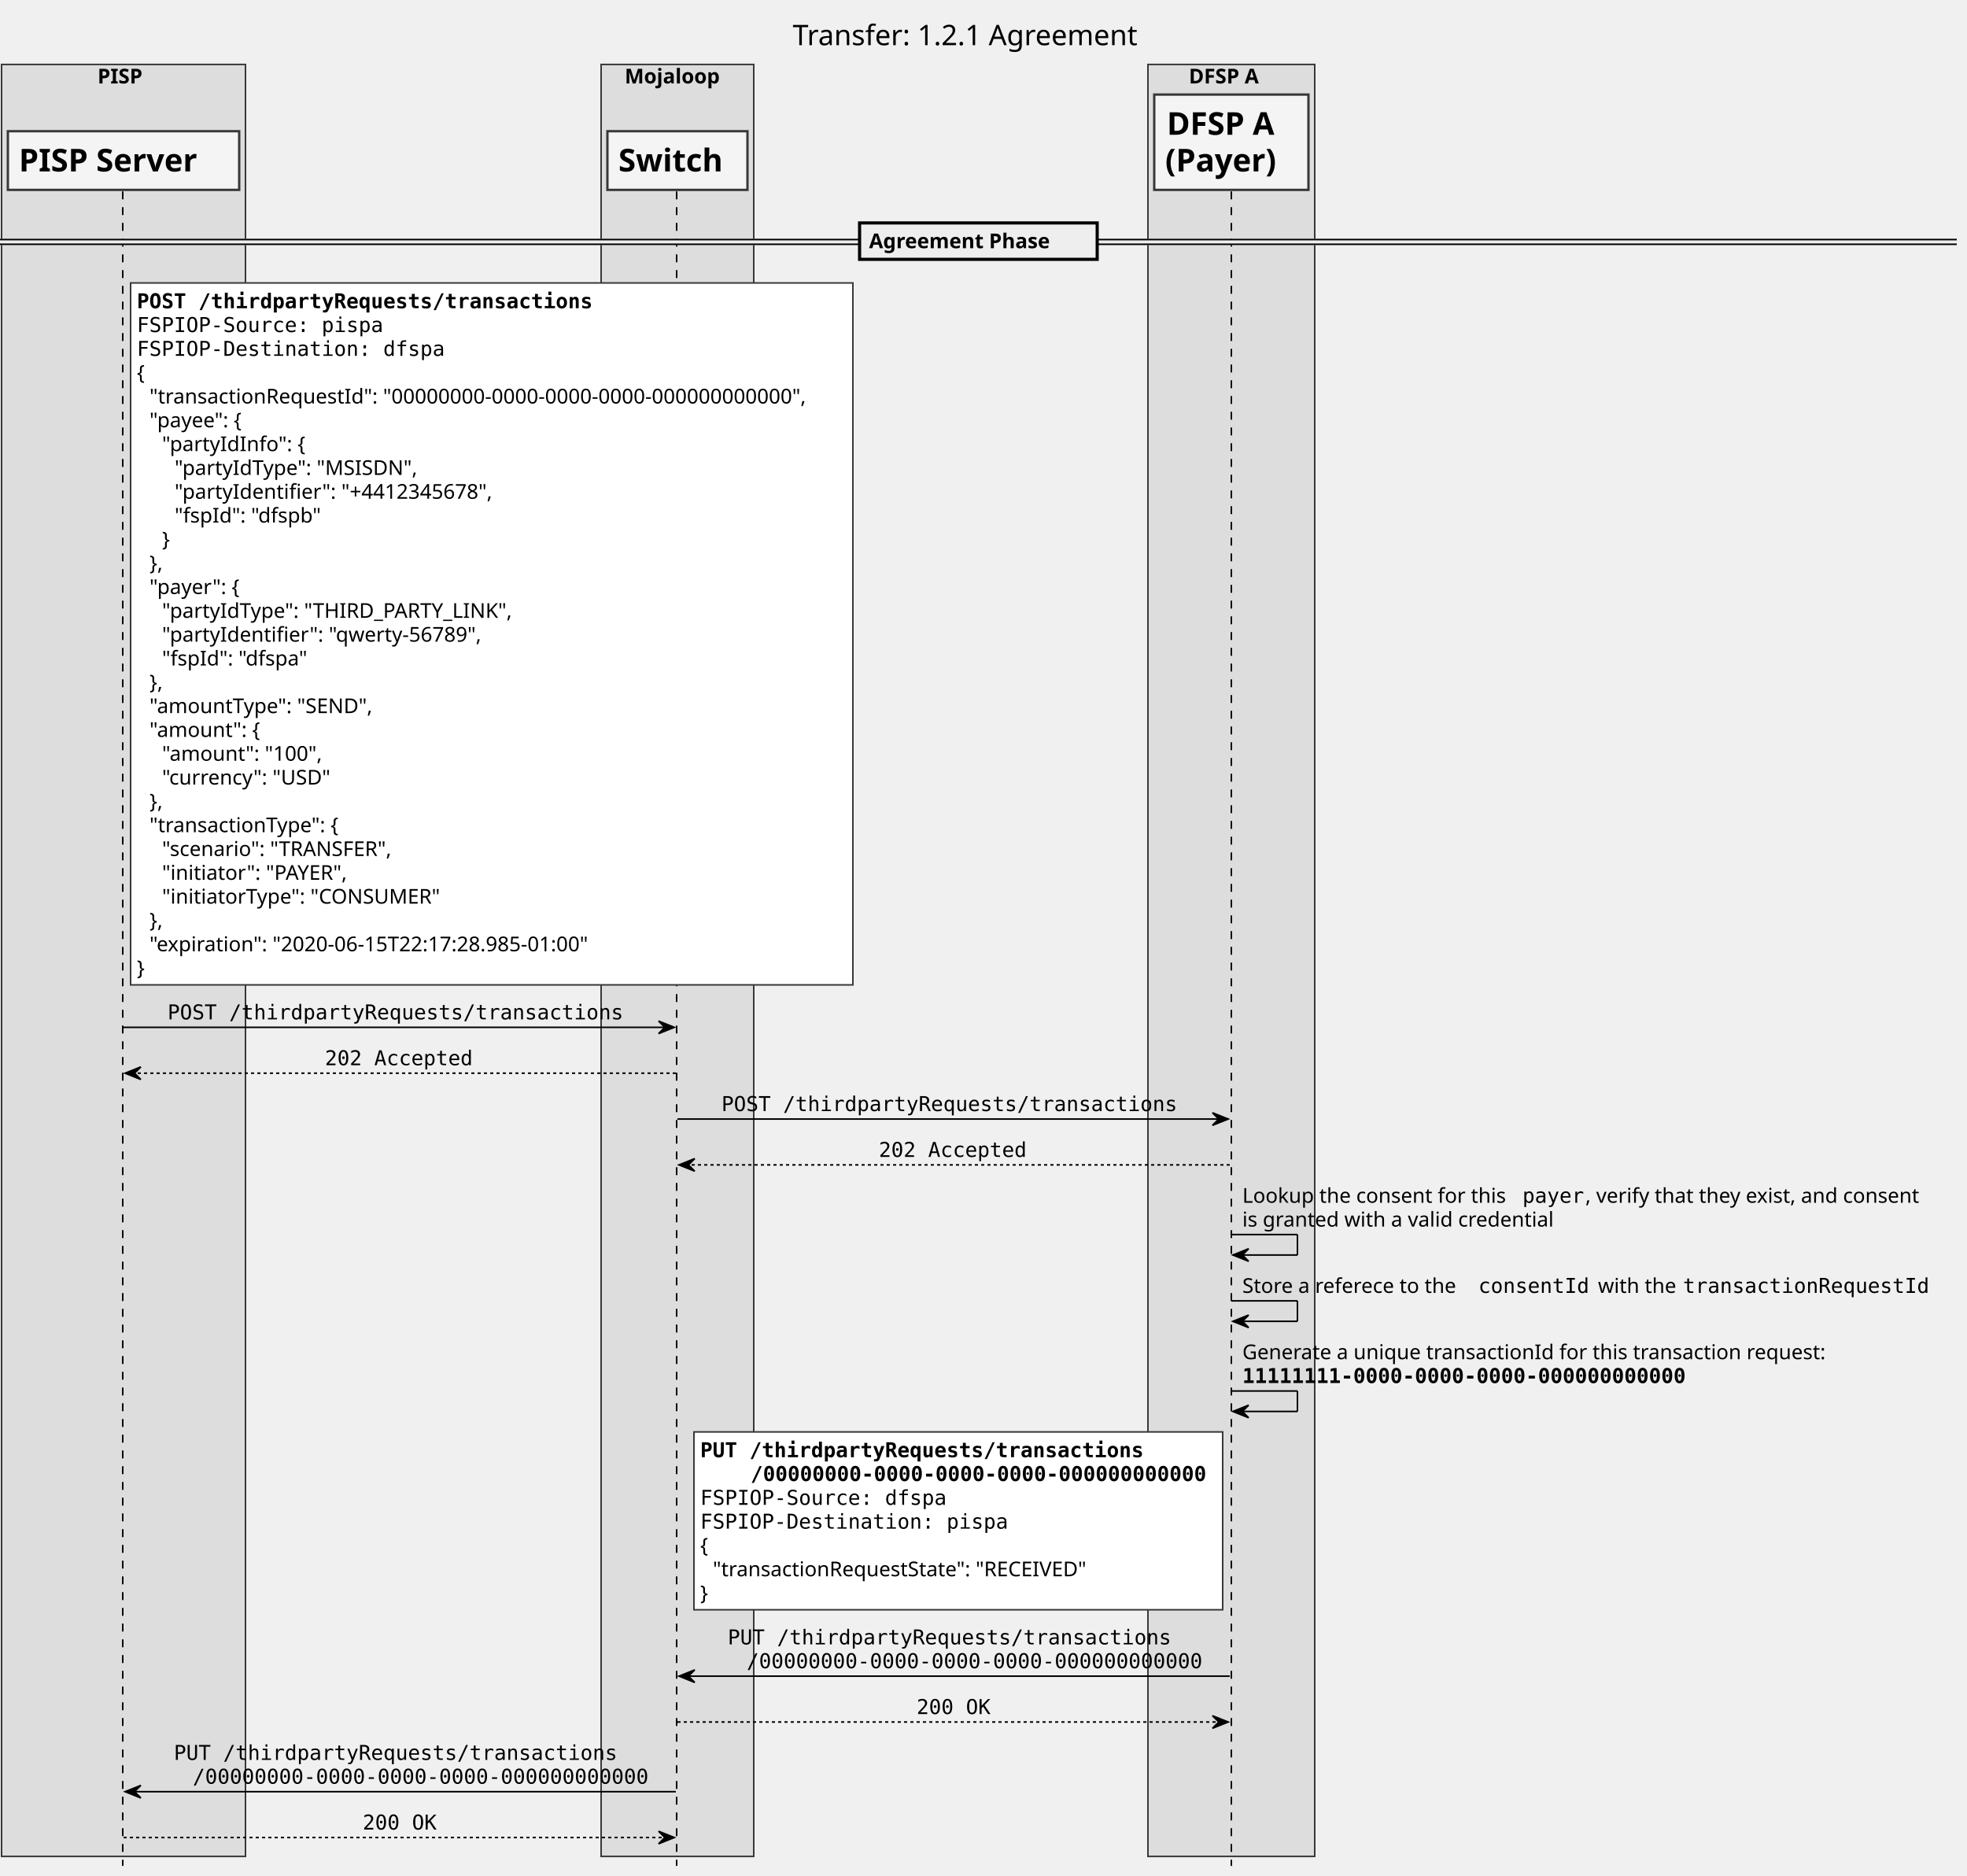
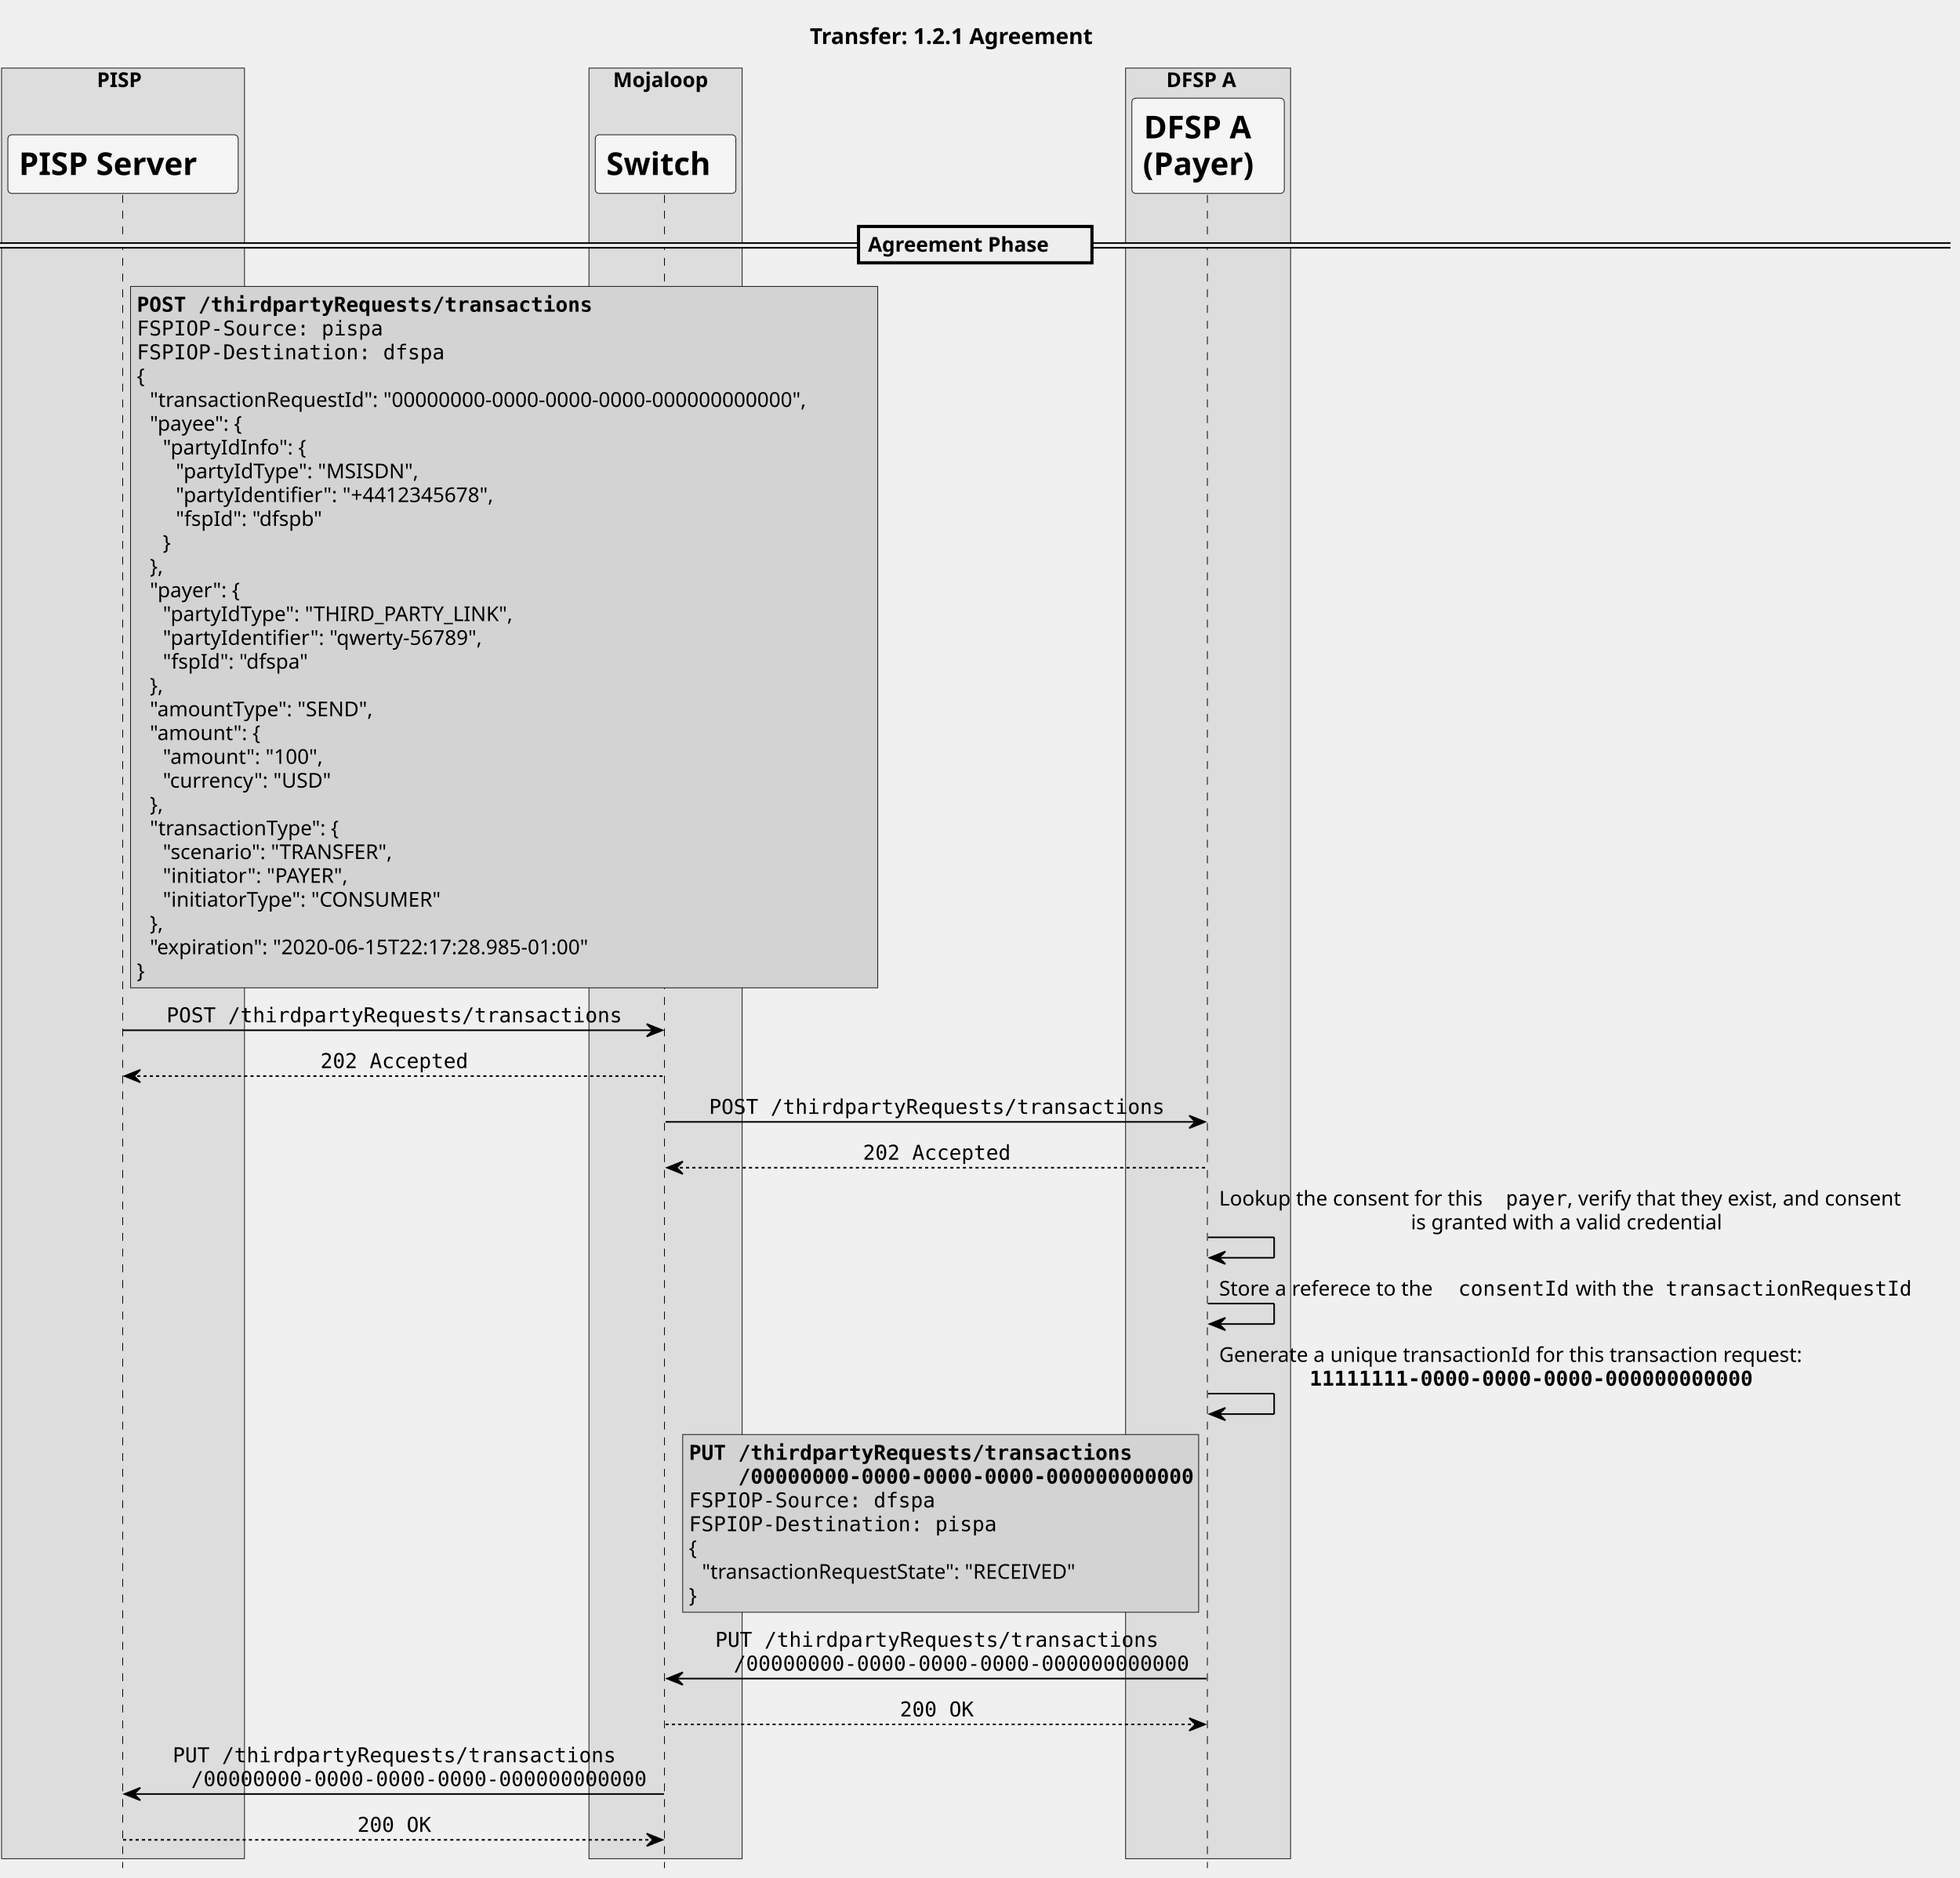
- <svg xmlns="http://www.w3.org/2000/svg" contentScriptType="application/ecmascript" contentStyleType="text/css" height="1192px" preserveAspectRatio="none" style="width:1250px;height:1192px" version="1.1" viewBox="0 0 1250 1192" width="1250px" zoomAndPan="magnify">
+ <svg xmlns="http://www.w3.org/2000/svg" contentStyleType="text/css" height="1194px" preserveAspectRatio="none" style="width:1246px;height:1194px;background:#FFFFFF;" version="1.1" viewBox="0 0 1246 1194" width="1246px" zoomAndPan="magnify">
  <defs />
  <g>
-     <text fill="#000000" font-family="Verdana" font-size="18" lengthAdjust="spacingAndGlyphs" textLength="236" x="503.75" y="28.708">Transfer: 1.2.1 Agreement</text>
-     <rect fill="#DDDDDD" height="1138.602" style="stroke:#383838;stroke-width:1.0" width="155" x="1" y="40.953" />
-     <text fill="#000000" font-family="Verdana" font-size="13" font-weight="bold" lengthAdjust="spacingAndGlyphs" textLength="33" x="62" y="53.02">PISP</text>
-     <rect fill="#DDDDDD" height="1138.602" style="stroke:#383838;stroke-width:1.0" width="97" x="382" y="40.953" />
-     <text fill="#000000" font-family="Verdana" font-size="13" font-weight="bold" lengthAdjust="spacingAndGlyphs" textLength="67" x="397" y="53.02">Mojaloop</text>
-     <rect fill="#DDDDDD" height="1138.602" style="stroke:#383838;stroke-width:1.0" width="106" x="729.5" y="40.953" />
-     <text fill="#000000" font-family="Verdana" font-size="13" font-weight="bold" lengthAdjust="spacingAndGlyphs" textLength="54" x="755.5" y="53.02">DFSP A</text>
-     <line style="stroke:#000000;stroke-width:1.0;stroke-dasharray:5.0,5.0" x1="78" x2="78" y1="121.648" y2="1185.555" />
-     <line style="stroke:#000000;stroke-width:1.0;stroke-dasharray:5.0,5.0" x1="430" x2="430" y1="121.648" y2="1185.555" />
-     <line style="stroke:#000000;stroke-width:1.0;stroke-dasharray:5.0,5.0" x1="782.5" x2="782.5" y1="121.648" y2="1185.555" />
-     <rect fill="#F4F4F4" height="37.281" style="stroke:#383838;stroke-width:1.5" width="147" x="5" y="83.367" />
-     <text fill="#000000" font-family="Verdana" font-size="20" font-weight="bold" lengthAdjust="spacingAndGlyphs" textLength="133" x="12" y="108.932">PISP Server</text>
-     <rect fill="#F4F4F4" height="37.281" style="stroke:#383838;stroke-width:1.5" width="89" x="386" y="83.367" />
-     <text fill="#000000" font-family="Verdana" font-size="20" font-weight="bold" lengthAdjust="spacingAndGlyphs" textLength="75" x="393" y="108.932">Switch</text>
-     <rect fill="#F4F4F4" height="60.562" style="stroke:#383838;stroke-width:1.5" width="98" x="733.5" y="60.086" />
-     <text fill="#000000" font-family="Verdana" font-size="20" font-weight="bold" lengthAdjust="spacingAndGlyphs" textLength="82" x="741.5" y="85.65">DFSP A</text>
-     <text fill="#000000" font-family="Verdana" font-size="20" font-weight="bold" lengthAdjust="spacingAndGlyphs" textLength="84" x="740.5" y="108.932">(Payer)</text>
-     <rect fill="#EEEEEE" height="3" style="stroke:#EEEEEE;stroke-width:1.0" width="1243.5" x="0" y="152.215" />
-     <line style="stroke:#000000;stroke-width:1.0" x1="0" x2="1243.5" y1="152.215" y2="152.215" />
-     <line style="stroke:#000000;stroke-width:1.0" x1="0" x2="1243.5" y1="155.215" y2="155.215" />
-     <rect fill="#EEEEEE" height="23.133" style="stroke:#000000;stroke-width:2.0" width="151" x="546.25" y="141.648" />
-     <text fill="#000000" font-family="Verdana" font-size="13" font-weight="bold" lengthAdjust="spacingAndGlyphs" textLength="132" x="552.25" y="157.715">Agreement Phase</text>
-     <rect fill="#FFFFFF" height="446" style="stroke:#383838;stroke-width:1.0" width="459" x="83" y="179.781" />
-     <text fill="#000000" font-family="monospace" font-size="13" font-weight="bold" lengthAdjust="spacingAndGlyphs" textLength="296" x="87" y="195.848">POST /thirdpartyRequests/transactions</text>
-     <text fill="#000000" font-family="monospace" font-size="13" lengthAdjust="spacingAndGlyphs" textLength="160" x="87" y="210.981">FSPIOP-Source: pispa</text>
-     <text fill="#000000" font-family="monospace" font-size="13" lengthAdjust="spacingAndGlyphs" textLength="200" x="87" y="226.114">FSPIOP-Destination: dfspa</text>
-     <text fill="#000000" font-family="Verdana" font-size="13" lengthAdjust="spacingAndGlyphs" textLength="8" x="87" y="241.247">{</text>
-     <text fill="#000000" font-family="Verdana" font-size="13" lengthAdjust="spacingAndGlyphs" textLength="443" x="95" y="256.379">"transactionRequestId": "00000000-0000-0000-0000-000000000000",</text>
-     <text fill="#000000" font-family="Verdana" font-size="13" lengthAdjust="spacingAndGlyphs" textLength="65" x="95" y="271.512">"payee": {</text>
-     <text fill="#000000" font-family="Verdana" font-size="13" lengthAdjust="spacingAndGlyphs" textLength="93" x="103" y="286.645">"partyIdInfo": {</text>
-     <text fill="#000000" font-family="Verdana" font-size="13" lengthAdjust="spacingAndGlyphs" textLength="158" x="111" y="301.778">"partyIdType": "MSISDN",</text>
-     <text fill="#000000" font-family="Verdana" font-size="13" lengthAdjust="spacingAndGlyphs" textLength="211" x="111" y="316.911">"partyIdentifier": "+4412345678",</text>
-     <text fill="#000000" font-family="Verdana" font-size="13" lengthAdjust="spacingAndGlyphs" textLength="93" x="111" y="332.043">"fspId": "dfspb"</text>
-     <text fill="#000000" font-family="Verdana" font-size="13" lengthAdjust="spacingAndGlyphs" textLength="8" x="103" y="347.176">}</text>
-     <text fill="#000000" font-family="Verdana" font-size="13" lengthAdjust="spacingAndGlyphs" textLength="12" x="95" y="362.309">},</text>
-     <text fill="#000000" font-family="Verdana" font-size="13" lengthAdjust="spacingAndGlyphs" textLength="62" x="95" y="377.442">"payer": {</text>
-     <text fill="#000000" font-family="Verdana" font-size="13" lengthAdjust="spacingAndGlyphs" textLength="225" x="103" y="392.575">"partyIdType": "THIRD_PARTY_LINK",</text>
-     <text fill="#000000" font-family="Verdana" font-size="13" lengthAdjust="spacingAndGlyphs" textLength="207" x="103" y="407.707">"partyIdentifier": "qwerty-56789",</text>
-     <text fill="#000000" font-family="Verdana" font-size="13" lengthAdjust="spacingAndGlyphs" textLength="93" x="103" y="422.84">"fspId": "dfspa"</text>
-     <text fill="#000000" font-family="Verdana" font-size="13" lengthAdjust="spacingAndGlyphs" textLength="12" x="95" y="437.973">},</text>
-     <text fill="#000000" font-family="Verdana" font-size="13" lengthAdjust="spacingAndGlyphs" textLength="149" x="95" y="453.106">"amountType": "SEND",</text>
-     <text fill="#000000" font-family="Verdana" font-size="13" lengthAdjust="spacingAndGlyphs" textLength="76" x="95" y="468.239">"amount": {</text>
-     <text fill="#000000" font-family="Verdana" font-size="13" lengthAdjust="spacingAndGlyphs" textLength="106" x="103" y="483.372">"amount": "100",</text>
-     <text fill="#000000" font-family="Verdana" font-size="13" lengthAdjust="spacingAndGlyphs" textLength="112" x="103" y="498.504">"currency": "USD"</text>
-     <text fill="#000000" font-family="Verdana" font-size="13" lengthAdjust="spacingAndGlyphs" textLength="12" x="95" y="513.637">},</text>
-     <text fill="#000000" font-family="Verdana" font-size="13" lengthAdjust="spacingAndGlyphs" textLength="128" x="95" y="528.77">"transactionType": {</text>
-     <text fill="#000000" font-family="Verdana" font-size="13" lengthAdjust="spacingAndGlyphs" textLength="152" x="103" y="543.903">"scenario": "TRANSFER",</text>
-     <text fill="#000000" font-family="Verdana" font-size="13" lengthAdjust="spacingAndGlyphs" textLength="120" x="103" y="559.036">"initiator": "PAYER",</text>
-     <text fill="#000000" font-family="Verdana" font-size="13" lengthAdjust="spacingAndGlyphs" textLength="181" x="103" y="574.168">"initiatorType": "CONSUMER"</text>
-     <text fill="#000000" font-family="Verdana" font-size="13" lengthAdjust="spacingAndGlyphs" textLength="12" x="95" y="589.301">},</text>
-     <text fill="#000000" font-family="Verdana" font-size="13" lengthAdjust="spacingAndGlyphs" textLength="297" x="95" y="604.434">"expiration": "2020-06-15T22:17:28.985-01:00"</text>
-     <text fill="#000000" font-family="Verdana" font-size="13" lengthAdjust="spacingAndGlyphs" textLength="8" x="87" y="619.567">}</text>
-     <polygon fill="#000000" points="418.5,648.766,428.5,652.766,418.5,656.766,422.5,652.766" style="stroke:#000000;stroke-width:1.0" />
-     <line style="stroke:#000000;stroke-width:1.0" x1="78.5" x2="424.5" y1="652.766" y2="652.766" />
-     <text fill="#000000" font-family="monospace" font-size="13" lengthAdjust="spacingAndGlyphs" textLength="296" x="106.5" y="647.7">POST /thirdpartyRequests/transactions</text>
-     <polygon fill="#000000" points="89.5,677.898,79.5,681.898,89.5,685.898,85.5,681.898" style="stroke:#000000;stroke-width:1.0" />
-     <line style="stroke:#000000;stroke-width:1.0;stroke-dasharray:2.0,2.0" x1="83.5" x2="429.5" y1="681.898" y2="681.898" />
-     <text fill="#000000" font-family="monospace" font-size="13" lengthAdjust="spacingAndGlyphs" textLength="96" x="206.5" y="676.832">202 Accepted</text>
-     <polygon fill="#000000" points="770.5,707.031,780.5,711.031,770.5,715.031,774.5,711.031" style="stroke:#000000;stroke-width:1.0" />
-     <line style="stroke:#000000;stroke-width:1.0" x1="430.5" x2="776.5" y1="711.031" y2="711.031" />
-     <text fill="#000000" font-family="monospace" font-size="13" lengthAdjust="spacingAndGlyphs" textLength="296" x="458.5" y="705.965">POST /thirdpartyRequests/transactions</text>
-     <polygon fill="#000000" points="441.5,736.164,431.5,740.164,441.5,744.164,437.5,740.164" style="stroke:#000000;stroke-width:1.0" />
-     <line style="stroke:#000000;stroke-width:1.0;stroke-dasharray:2.0,2.0" x1="435.5" x2="781.5" y1="740.164" y2="740.164" />
-     <text fill="#000000" font-family="monospace" font-size="13" lengthAdjust="spacingAndGlyphs" textLength="96" x="558.5" y="735.098">202 Accepted</text>
-     <line style="stroke:#000000;stroke-width:1.0" x1="782.5" x2="824.5" y1="784.43" y2="784.43" />
-     <line style="stroke:#000000;stroke-width:1.0" x1="824.5" x2="824.5" y1="784.43" y2="797.43" />
-     <line style="stroke:#000000;stroke-width:1.0" x1="783.5" x2="824.5" y1="797.43" y2="797.43" />
-     <polygon fill="#000000" points="793.5,793.43,783.5,797.43,793.5,801.43,789.5,797.43" style="stroke:#000000;stroke-width:1.0" />
-     <text fill="#000000" font-family="Verdana" font-size="13" lengthAdjust="spacingAndGlyphs" textLength="174" x="789.5" y="764.231">Lookup the consent for this</text>
-     <text fill="#000000" font-family="monospace" font-size="13" lengthAdjust="spacingAndGlyphs" textLength="40" x="967.5" y="764.231">payer</text>
-     <text fill="#000000" font-family="Verdana" font-size="13" lengthAdjust="spacingAndGlyphs" textLength="225" x="1007.5" y="764.231">, verify that they exist, and consent</text>
-     <text fill="#000000" font-family="Verdana" font-size="13" lengthAdjust="spacingAndGlyphs" textLength="205" x="789.5" y="779.364">is granted with a valid credential</text>
-     <line style="stroke:#000000;stroke-width:1.0" x1="782.5" x2="824.5" y1="826.562" y2="826.562" />
-     <line style="stroke:#000000;stroke-width:1.0" x1="824.5" x2="824.5" y1="826.562" y2="839.562" />
-     <line style="stroke:#000000;stroke-width:1.0" x1="783.5" x2="824.5" y1="839.562" y2="839.562" />
-     <polygon fill="#000000" points="793.5,835.562,783.5,839.562,793.5,843.562,789.5,839.562" style="stroke:#000000;stroke-width:1.0" />
-     <text fill="#000000" font-family="Verdana" font-size="13" lengthAdjust="spacingAndGlyphs" textLength="146" x="789.5" y="821.497">Store a referece to the</text>
-     <text fill="#000000" font-family="monospace" font-size="13" lengthAdjust="spacingAndGlyphs" textLength="72" x="939.5" y="821.497">consentId</text>
-     <text fill="#000000" font-family="Verdana" font-size="13" lengthAdjust="spacingAndGlyphs" textLength="50" x="1015.5" y="821.497">with the</text>
-     <text fill="#000000" font-family="monospace" font-size="13" lengthAdjust="spacingAndGlyphs" textLength="160" x="1069.5" y="821.497">transactionRequestId</text>
-     <line style="stroke:#000000;stroke-width:1.0" x1="782.5" x2="824.5" y1="883.828" y2="883.828" />
-     <line style="stroke:#000000;stroke-width:1.0" x1="824.5" x2="824.5" y1="883.828" y2="896.828" />
-     <line style="stroke:#000000;stroke-width:1.0" x1="783.5" x2="824.5" y1="896.828" y2="896.828" />
-     <polygon fill="#000000" points="793.5,892.828,783.5,896.828,793.5,900.828,789.5,896.828" style="stroke:#000000;stroke-width:1.0" />
-     <text fill="#000000" font-family="Verdana" font-size="13" lengthAdjust="spacingAndGlyphs" textLength="387" x="789.5" y="863.629">Generate a unique transactionId for this transaction request:</text>
-     <text fill="#000000" font-family="monospace" font-size="13" font-weight="bold" lengthAdjust="spacingAndGlyphs" textLength="288" x="789.5" y="878.762">11111111-0000-0000-0000-000000000000</text>
-     <rect fill="#FFFFFF" height="113" style="stroke:#383838;stroke-width:1.0" width="336" x="441" y="909.828" />
-     <text fill="#000000" font-family="monospace" font-size="13" font-weight="bold" lengthAdjust="spacingAndGlyphs" textLength="288" x="445" y="925.895">PUT /thirdpartyRequests/transactions</text>
-     <text fill="#000000" font-family="monospace" font-size="13" font-weight="bold" lengthAdjust="spacingAndGlyphs" textLength="296" x="477" y="941.028">/00000000-0000-0000-0000-000000000000</text>
-     <text fill="#000000" font-family="monospace" font-size="13" lengthAdjust="spacingAndGlyphs" textLength="160" x="445" y="956.161">FSPIOP-Source: dfspa</text>
-     <text fill="#000000" font-family="monospace" font-size="13" lengthAdjust="spacingAndGlyphs" textLength="200" x="445" y="971.293">FSPIOP-Destination: pispa</text>
-     <text fill="#000000" font-family="Verdana" font-size="13" lengthAdjust="spacingAndGlyphs" textLength="8" x="445" y="986.426">{</text>
-     <text fill="#000000" font-family="Verdana" font-size="13" lengthAdjust="spacingAndGlyphs" textLength="250" x="453" y="1001.559">"transactionRequestState": "RECEIVED"</text>
-     <text fill="#000000" font-family="Verdana" font-size="13" lengthAdjust="spacingAndGlyphs" textLength="8" x="445" y="1016.692">}</text>
-     <polygon fill="#000000" points="441.5,1061.023,431.5,1065.023,441.5,1069.023,437.5,1065.023" style="stroke:#000000;stroke-width:1.0" />
-     <line style="stroke:#000000;stroke-width:1.0" x1="435.5" x2="781.5" y1="1065.023" y2="1065.023" />
-     <text fill="#000000" font-family="monospace" font-size="13" lengthAdjust="spacingAndGlyphs" textLength="288" x="462.5" y="1044.825">PUT /thirdpartyRequests/transactions</text>
-     <text fill="#000000" font-family="monospace" font-size="13" lengthAdjust="spacingAndGlyphs" textLength="296" x="474.5" y="1059.957">/00000000-0000-0000-0000-000000000000</text>
-     <polygon fill="#000000" points="770.5,1090.156,780.5,1094.156,770.5,1098.156,774.5,1094.156" style="stroke:#000000;stroke-width:1.0" />
-     <line style="stroke:#000000;stroke-width:1.0;stroke-dasharray:2.0,2.0" x1="430.5" x2="776.5" y1="1094.156" y2="1094.156" />
-     <text fill="#000000" font-family="monospace" font-size="13" lengthAdjust="spacingAndGlyphs" textLength="48" x="582.5" y="1089.09">200 OK</text>
-     <polygon fill="#000000" points="89.5,1134.422,79.5,1138.422,89.5,1142.422,85.5,1138.422" style="stroke:#000000;stroke-width:1.0" />
-     <line style="stroke:#000000;stroke-width:1.0" x1="83.5" x2="429.5" y1="1138.422" y2="1138.422" />
-     <text fill="#000000" font-family="monospace" font-size="13" lengthAdjust="spacingAndGlyphs" textLength="288" x="110.5" y="1118.223">PUT /thirdpartyRequests/transactions</text>
-     <text fill="#000000" font-family="monospace" font-size="13" lengthAdjust="spacingAndGlyphs" textLength="296" x="122.5" y="1133.356">/00000000-0000-0000-0000-000000000000</text>
-     <polygon fill="#000000" points="418.5,1163.555,428.5,1167.555,418.5,1171.555,422.5,1167.555" style="stroke:#000000;stroke-width:1.0" />
-     <line style="stroke:#000000;stroke-width:1.0;stroke-dasharray:2.0,2.0" x1="78.5" x2="424.5" y1="1167.555" y2="1167.555" />
-     <text fill="#000000" font-family="monospace" font-size="13" lengthAdjust="spacingAndGlyphs" textLength="48" x="230.5" y="1162.489">200 OK</text>
+     <text fill="#000000" font-family="Verdana" font-size="14" font-weight="bold" lengthAdjust="spacing" textLength="209.392" x="514.782" y="27.995">Transfer: 1.2.1 Agreement</text>
+     <rect fill="#DDDDDD" height="1138.602" style="stroke:#181818;stroke-width:0.5;" width="154.422" x="1" y="43.297" />
+     <text fill="#000000" font-family="Verdana" font-size="13" font-weight="bold" lengthAdjust="spacing" textLength="33.255" x="61.583" y="55.364">PISP</text>
+     <rect fill="#DDDDDD" height="1138.602" style="stroke:#181818;stroke-width:0.5;" width="97.391" x="374.409" y="43.297" />
+     <text fill="#000000" font-family="Verdana" font-size="13" font-weight="bold" lengthAdjust="spacing" textLength="66.72" x="389.744" y="55.364">Mojaloop</text>
+     <rect fill="#DDDDDD" height="1138.602" style="stroke:#181818;stroke-width:0.5;" width="104.9" x="715.547" y="43.297" />
+     <text fill="#000000" font-family="Verdana" font-size="13" font-weight="bold" lengthAdjust="spacing" textLength="53.149" x="741.423" y="55.364">DFSP A</text>
+     <line style="stroke:#000000;stroke-width:0.5;stroke-dasharray:5.0,5.0;" x1="78" x2="78" y1="123.992" y2="1187.898" />
+     <line style="stroke:#000000;stroke-width:0.5;stroke-dasharray:5.0,5.0;" x1="422.409" x2="422.409" y1="123.992" y2="1187.898" />
+     <line style="stroke:#000000;stroke-width:0.5;stroke-dasharray:5.0,5.0;" x1="767.547" x2="767.547" y1="123.992" y2="1187.898" />
+     <rect fill="#F5F5F5" height="37.281" rx="2.5" ry="2.5" style="stroke:#181818;stroke-width:0.5;" width="146.422" x="5" y="85.711" />
+     <text fill="#000000" font-family="Verdana" font-size="20" font-weight="bold" lengthAdjust="spacing" textLength="132.422" x="12" y="111.275">PISP Server</text>
+     <rect fill="#F5F5F5" height="37.281" rx="2.5" ry="2.5" style="stroke:#181818;stroke-width:0.5;" width="89.391" x="378.409" y="85.711" />
+     <text fill="#000000" font-family="Verdana" font-size="20" font-weight="bold" lengthAdjust="spacing" textLength="75.391" x="385.409" y="111.275">Switch</text>
+     <rect fill="#F5F5F5" height="60.562" rx="2.5" ry="2.5" style="stroke:#181818;stroke-width:0.5;" width="96.9" x="719.547" y="62.43" />
+     <text fill="#000000" font-family="Verdana" font-size="20" font-weight="bold" lengthAdjust="spacing" textLength="81.768" x="727.113" y="87.994">DFSP A</text>
+     <text fill="#000000" font-family="Verdana" font-size="20" font-weight="bold" lengthAdjust="spacing" textLength="82.9" x="726.547" y="111.275">(Payer)</text>
+     <rect fill="#EEEEEE" height="3" style="stroke:#EEEEEE;stroke-width:1.0;" width="1239.955" x="0" y="154.559" />
+     <line style="stroke:#000000;stroke-width:1.0;" x1="0" x2="1239.955" y1="154.559" y2="154.559" />
+     <line style="stroke:#000000;stroke-width:1.0;" x1="0" x2="1239.955" y1="157.559" y2="157.559" />
+     <rect fill="#EEEEEE" height="23.133" style="stroke:#000000;stroke-width:2.0;" width="148.405" x="545.775" y="143.992" />
+     <text fill="#000000" font-family="Verdana" font-size="13" font-weight="bold" lengthAdjust="spacing" textLength="129.879" x="551.775" y="160.059">Agreement Phase</text>
+     <rect fill="#D3D3D3" height="446" style="stroke:#181818;stroke-width:0.5;" width="475" x="83" y="182.125" />
+     <text fill="#000000" font-family="monospace" font-size="13" font-weight="bold" lengthAdjust="spacing" textLength="289.586" x="87" y="198.192">POST /thirdpartyRequests/transactions</text>
+     <text fill="#000000" font-family="monospace" font-size="13" lengthAdjust="spacing" textLength="156.533" x="87" y="213.325">FSPIOP-Source: pispa</text>
+     <text fill="#000000" font-family="monospace" font-size="13" lengthAdjust="spacing" textLength="195.667" x="87" y="228.458">FSPIOP-Destination: dfspa</text>
+     <text fill="#000000" font-family="Verdana" font-size="13" lengthAdjust="spacing" textLength="8.271" x="87" y="243.59">{</text>
+     <text fill="#000000" font-family="Verdana" font-size="13" lengthAdjust="spacing" textLength="458.91" x="95.265" y="258.723">"transactionRequestId": "00000000-0000-0000-0000-000000000000",</text>
+     <text fill="#000000" font-family="Verdana" font-size="13" lengthAdjust="spacing" textLength="68.65" x="95.265" y="273.856">"payee": {</text>
+     <text fill="#000000" font-family="Verdana" font-size="13" lengthAdjust="spacing" textLength="99.785" x="103.529" y="288.989">"partyIdInfo": {</text>
+     <text fill="#000000" font-family="Verdana" font-size="13" lengthAdjust="spacing" textLength="166.175" x="111.794" y="304.122">"partyIdType": "MSISDN",</text>
+     <text fill="#000000" font-family="Verdana" font-size="13" lengthAdjust="spacing" textLength="223.082" x="111.794" y="319.254">"partyIdentifier": "+4412345678",</text>
+     <text fill="#000000" font-family="Verdana" font-size="13" lengthAdjust="spacing" textLength="100.223" x="111.794" y="334.387">"fspId": "dfspb"</text>
+     <text fill="#000000" font-family="Verdana" font-size="13" lengthAdjust="spacing" textLength="8.271" x="103.529" y="349.52">}</text>
+     <text fill="#000000" font-family="Verdana" font-size="13" lengthAdjust="spacing" textLength="12.403" x="95.265" y="364.653">},</text>
+     <text fill="#000000" font-family="Verdana" font-size="13" lengthAdjust="spacing" textLength="65.997" x="95.265" y="379.786">"payer": {</text>
+     <text fill="#000000" font-family="Verdana" font-size="13" lengthAdjust="spacing" textLength="239.453" x="103.529" y="394.918">"partyIdType": "THIRD_PARTY_LINK",</text>
+     <text fill="#000000" font-family="Verdana" font-size="13" lengthAdjust="spacing" textLength="220.543" x="103.529" y="410.051">"partyIdentifier": "qwerty-56789",</text>
+     <text fill="#000000" font-family="Verdana" font-size="13" lengthAdjust="spacing" textLength="99.938" x="103.529" y="425.184">"fspId": "dfspa"</text>
+     <text fill="#000000" font-family="Verdana" font-size="13" lengthAdjust="spacing" textLength="12.403" x="95.265" y="440.317">},</text>
+     <text fill="#000000" font-family="Verdana" font-size="13" lengthAdjust="spacing" textLength="154.807" x="95.265" y="455.45">"amountType": "SEND",</text>
+     <text fill="#000000" font-family="Verdana" font-size="13" lengthAdjust="spacing" textLength="78.901" x="95.265" y="470.582">"amount": {</text>
+     <text fill="#000000" font-family="Verdana" font-size="13" lengthAdjust="spacing" textLength="111.535" x="103.529" y="485.715">"amount": "100",</text>
+     <text fill="#000000" font-family="Verdana" font-size="13" lengthAdjust="spacing" textLength="117.362" x="103.529" y="500.848">"currency": "USD"</text>
+     <text fill="#000000" font-family="Verdana" font-size="13" lengthAdjust="spacing" textLength="12.403" x="95.265" y="515.981">},</text>
+     <text fill="#000000" font-family="Verdana" font-size="13" lengthAdjust="spacing" textLength="134.062" x="95.265" y="531.114">"transactionType": {</text>
+     <text fill="#000000" font-family="Verdana" font-size="13" lengthAdjust="spacing" textLength="160.164" x="103.529" y="546.247">"scenario": "TRANSFER",</text>
+     <text fill="#000000" font-family="Verdana" font-size="13" lengthAdjust="spacing" textLength="129.016" x="103.529" y="561.379">"initiator": "PAYER",</text>
+     <text fill="#000000" font-family="Verdana" font-size="13" lengthAdjust="spacing" textLength="190.112" x="103.529" y="576.512">"initiatorType": "CONSUMER"</text>
+     <text fill="#000000" font-family="Verdana" font-size="13" lengthAdjust="spacing" textLength="12.403" x="95.265" y="591.645">},</text>
+     <text fill="#000000" font-family="Verdana" font-size="13" lengthAdjust="spacing" textLength="311.175" x="95.265" y="606.778">"expiration": "2020-06-15T22:17:28.985-01:00"</text>
+     <text fill="#000000" font-family="Verdana" font-size="13" lengthAdjust="spacing" textLength="8.271" x="87" y="621.911">}</text>
+     <polygon fill="#000000" points="411.104,651.109,421.104,655.109,411.104,659.109,415.104,655.109" style="stroke:#000000;stroke-width:1.0;" />
+     <line style="stroke:#000000;stroke-width:1.0;" x1="78.211" x2="417.104" y1="655.109" y2="655.109" />
+     <text fill="#000000" font-family="monospace" font-size="13" lengthAdjust="spacing" textLength="289.586" x="105.864" y="650.043">POST /thirdpartyRequests/transactions</text>
+     <polygon fill="#000000" points="89.211,680.242,79.211,684.242,89.211,688.242,85.211,684.242" style="stroke:#000000;stroke-width:1.0;" />
+     <line style="stroke:#000000;stroke-width:1.0;stroke-dasharray:2.0,2.0;" x1="83.211" x2="422.104" y1="684.242" y2="684.242" />
+     <text fill="#000000" font-family="monospace" font-size="13" lengthAdjust="spacing" textLength="93.92" x="203.697" y="679.176">202 Accepted</text>
+     <polygon fill="#000000" points="755.997,709.375,765.997,713.375,755.997,717.375,759.997,713.375" style="stroke:#000000;stroke-width:1.0;" />
+     <line style="stroke:#000000;stroke-width:1.0;" x1="423.104" x2="761.997" y1="713.375" y2="713.375" />
+     <text fill="#000000" font-family="monospace" font-size="13" lengthAdjust="spacing" textLength="289.586" x="450.757" y="708.309">POST /thirdpartyRequests/transactions</text>
+     <polygon fill="#000000" points="434.104,738.508,424.104,742.508,434.104,746.508,430.104,742.508" style="stroke:#000000;stroke-width:1.0;" />
+     <line style="stroke:#000000;stroke-width:1.0;stroke-dasharray:2.0,2.0;" x1="428.104" x2="766.997" y1="742.508" y2="742.508" />
+     <text fill="#000000" font-family="monospace" font-size="13" lengthAdjust="spacing" textLength="93.92" x="548.591" y="737.442">202 Accepted</text>
+     <line style="stroke:#000000;stroke-width:1.0;" x1="767.997" x2="809.997" y1="786.773" y2="786.773" />
+     <line style="stroke:#000000;stroke-width:1.0;" x1="809.997" x2="809.997" y1="786.773" y2="799.773" />
+     <line style="stroke:#000000;stroke-width:1.0;" x1="768.997" x2="809.997" y1="799.773" y2="799.773" />
+     <polygon fill="#000000" points="778.997,795.773,768.997,799.773,778.997,803.773,774.997,799.773" style="stroke:#000000;stroke-width:1.0;" />
+     <text fill="#000000" font-family="Verdana" font-size="13" lengthAdjust="spacing" textLength="178.077" x="774.997" y="766.575">Lookup the consent for this</text>
+     <text fill="#000000" font-family="monospace" font-size="13" lengthAdjust="spacing" textLength="39.133" x="957.207" y="766.575">payer</text>
+     <text fill="#000000" font-family="Verdana" font-size="13" lengthAdjust="spacing" textLength="232.483" x="996.34" y="766.575">, verify that they exist, and consent</text>
+     <text fill="#000000" font-family="Verdana" font-size="13" lengthAdjust="spacing" textLength="214.144" x="896.904" y="781.707">is granted with a valid credential</text>
+     <line style="stroke:#000000;stroke-width:1.0;" x1="767.997" x2="809.997" y1="828.906" y2="828.906" />
+     <line style="stroke:#000000;stroke-width:1.0;" x1="809.997" x2="809.997" y1="828.906" y2="841.906" />
+     <line style="stroke:#000000;stroke-width:1.0;" x1="768.997" x2="809.997" y1="841.906" y2="841.906" />
+     <polygon fill="#000000" points="778.997,837.906,768.997,841.906,778.997,845.906,774.997,841.906" style="stroke:#000000;stroke-width:1.0;" />
+     <text fill="#000000" font-family="Verdana" font-size="13" lengthAdjust="spacing" textLength="147.932" x="774.997" y="823.84">Store a referece to the</text>
+     <text fill="#000000" font-family="monospace" font-size="13" lengthAdjust="spacing" textLength="70.44" x="927.062" y="823.84">consentId</text>
+     <text fill="#000000" font-family="Verdana" font-size="13" lengthAdjust="spacing" textLength="53.047" x="1001.634" y="823.84">with the</text>
+     <text fill="#000000" font-family="monospace" font-size="13" lengthAdjust="spacing" textLength="156.533" x="1058.813" y="823.84">transactionRequestId</text>
+     <line style="stroke:#000000;stroke-width:1.0;" x1="767.997" x2="809.997" y1="886.172" y2="886.172" />
+     <line style="stroke:#000000;stroke-width:1.0;" x1="809.997" x2="809.997" y1="886.172" y2="899.172" />
+     <line style="stroke:#000000;stroke-width:1.0;" x1="768.997" x2="809.997" y1="899.172" y2="899.172" />
+     <polygon fill="#000000" points="778.997,895.172,768.997,899.172,778.997,903.172,774.997,899.172" style="stroke:#000000;stroke-width:1.0;" />
+     <text fill="#000000" font-family="Verdana" font-size="13" lengthAdjust="spacing" textLength="396.824" x="774.997" y="865.973">Generate a unique transactionId for this transaction request:</text>
+     <text fill="#000000" font-family="monospace" font-size="13" font-weight="bold" lengthAdjust="spacing" textLength="281.76" x="832.529" y="881.106">11111111-0000-0000-0000-000000000000</text>
+     <rect fill="#D3D3D3" height="113" style="stroke:#181818;stroke-width:0.5;" width="328" x="434" y="912.172" />
+     <text fill="#000000" font-family="monospace" font-size="13" font-weight="bold" lengthAdjust="spacing" textLength="281.76" x="438" y="928.239">PUT /thirdpartyRequests/transactions</text>
+     <text fill="#000000" font-family="monospace" font-size="13" font-weight="bold" lengthAdjust="spacing" textLength="289.586" x="469.307" y="943.372">/00000000-0000-0000-0000-000000000000</text>
+     <text fill="#000000" font-family="monospace" font-size="13" lengthAdjust="spacing" textLength="156.533" x="438" y="958.504">FSPIOP-Source: dfspa</text>
+     <text fill="#000000" font-family="monospace" font-size="13" lengthAdjust="spacing" textLength="195.667" x="438" y="973.637">FSPIOP-Destination: pispa</text>
+     <text fill="#000000" font-family="Verdana" font-size="13" lengthAdjust="spacing" textLength="8.271" x="438" y="988.77">{</text>
+     <text fill="#000000" font-family="Verdana" font-size="13" lengthAdjust="spacing" textLength="259.156" x="446.265" y="1003.903">"transactionRequestState": "RECEIVED"</text>
+     <text fill="#000000" font-family="Verdana" font-size="13" lengthAdjust="spacing" textLength="8.271" x="438" y="1019.036">}</text>
+     <polygon fill="#000000" points="434.104,1063.367,424.104,1067.367,434.104,1071.367,430.104,1067.367" style="stroke:#000000;stroke-width:1.0;" />
+     <line style="stroke:#000000;stroke-width:1.0;" x1="428.104" x2="766.997" y1="1067.367" y2="1067.367" />
+     <text fill="#000000" font-family="monospace" font-size="13" lengthAdjust="spacing" textLength="281.76" x="454.671" y="1047.168">PUT /thirdpartyRequests/transactions</text>
+     <text fill="#000000" font-family="monospace" font-size="13" lengthAdjust="spacing" textLength="289.586" x="466.411" y="1062.301">/00000000-0000-0000-0000-000000000000</text>
+     <polygon fill="#000000" points="755.997,1092.5,765.997,1096.5,755.997,1100.5,759.997,1096.5" style="stroke:#000000;stroke-width:1.0;" />
+     <line style="stroke:#000000;stroke-width:1.0;stroke-dasharray:2.0,2.0;" x1="423.104" x2="761.997" y1="1096.5" y2="1096.5" />
+     <text fill="#000000" font-family="monospace" font-size="13" lengthAdjust="spacing" textLength="46.96" x="572.071" y="1091.434">200 OK</text>
+     <polygon fill="#000000" points="89.211,1136.766,79.211,1140.766,89.211,1144.766,85.211,1140.766" style="stroke:#000000;stroke-width:1.0;" />
+     <line style="stroke:#000000;stroke-width:1.0;" x1="83.211" x2="422.104" y1="1140.766" y2="1140.766" />
+     <text fill="#000000" font-family="monospace" font-size="13" lengthAdjust="spacing" textLength="281.76" x="109.778" y="1120.567">PUT /thirdpartyRequests/transactions</text>
+     <text fill="#000000" font-family="monospace" font-size="13" lengthAdjust="spacing" textLength="289.586" x="121.518" y="1135.7">/00000000-0000-0000-0000-000000000000</text>
+     <polygon fill="#000000" points="411.104,1165.898,421.104,1169.898,411.104,1173.898,415.104,1169.898" style="stroke:#000000;stroke-width:1.0;" />
+     <line style="stroke:#000000;stroke-width:1.0;stroke-dasharray:2.0,2.0;" x1="78.211" x2="417.104" y1="1169.898" y2="1169.898" />
+     <text fill="#000000" font-family="monospace" font-size="13" lengthAdjust="spacing" textLength="46.96" x="227.178" y="1164.832">200 OK</text>
  </g>
</svg>
